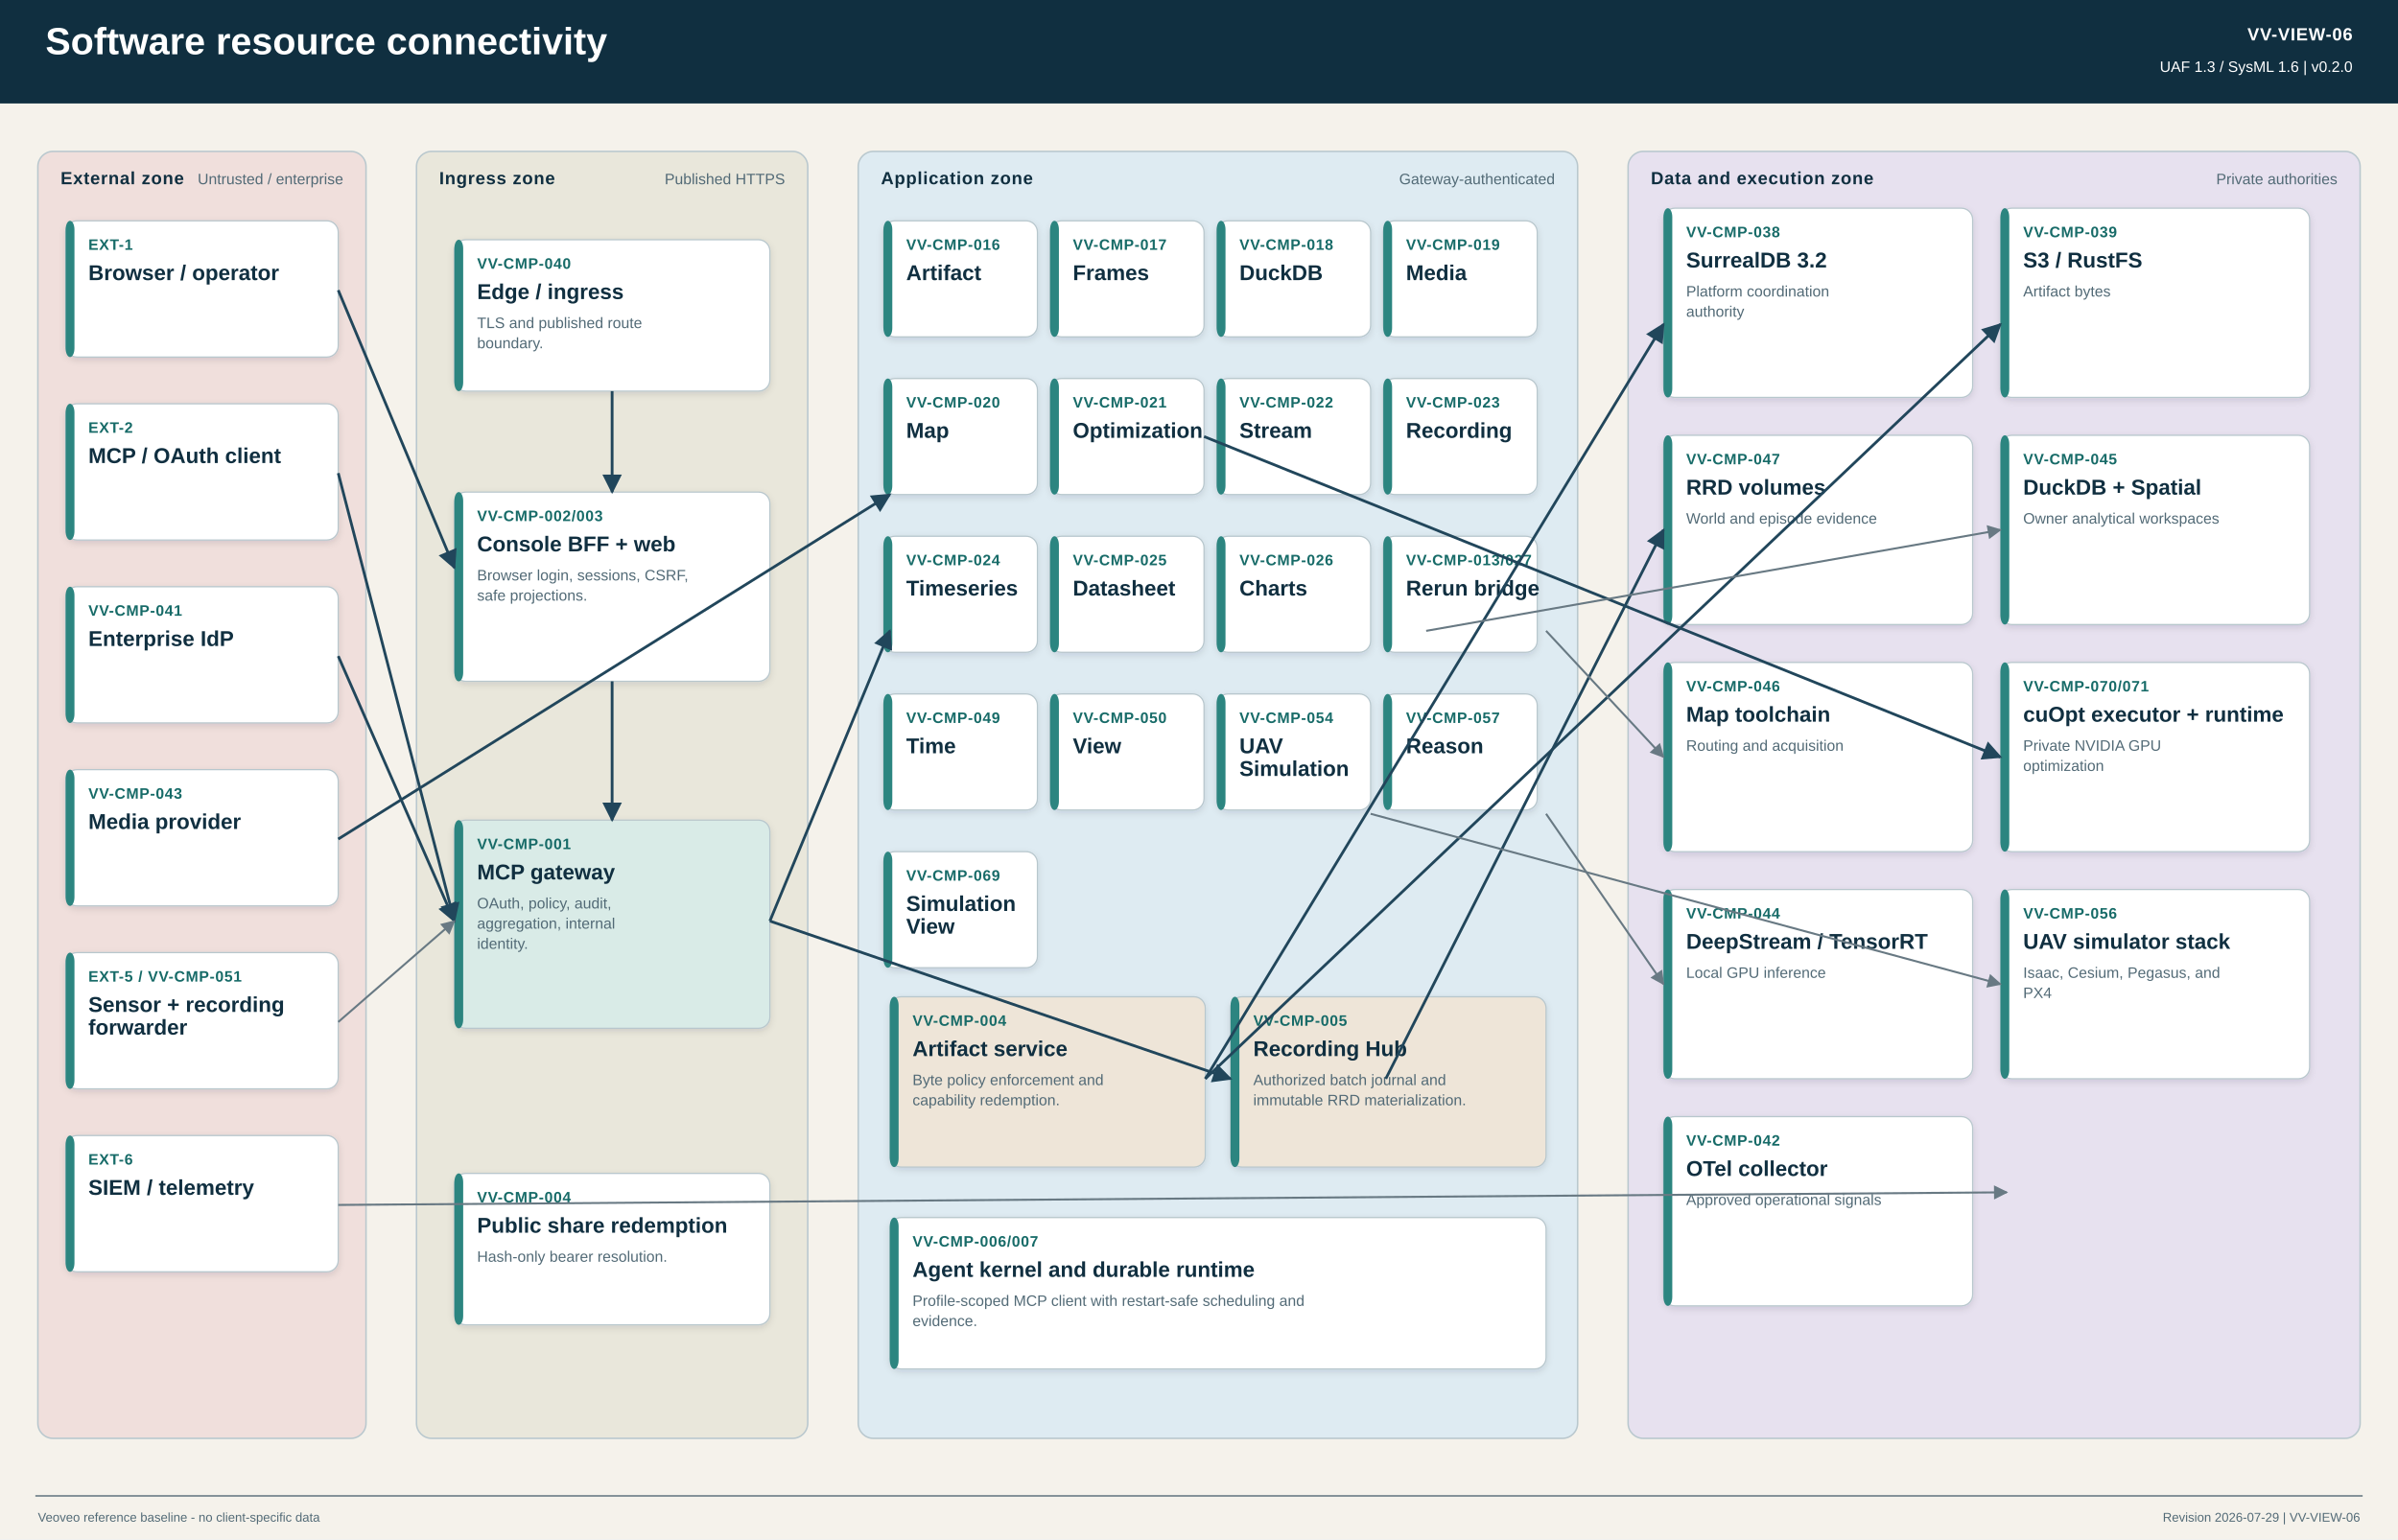
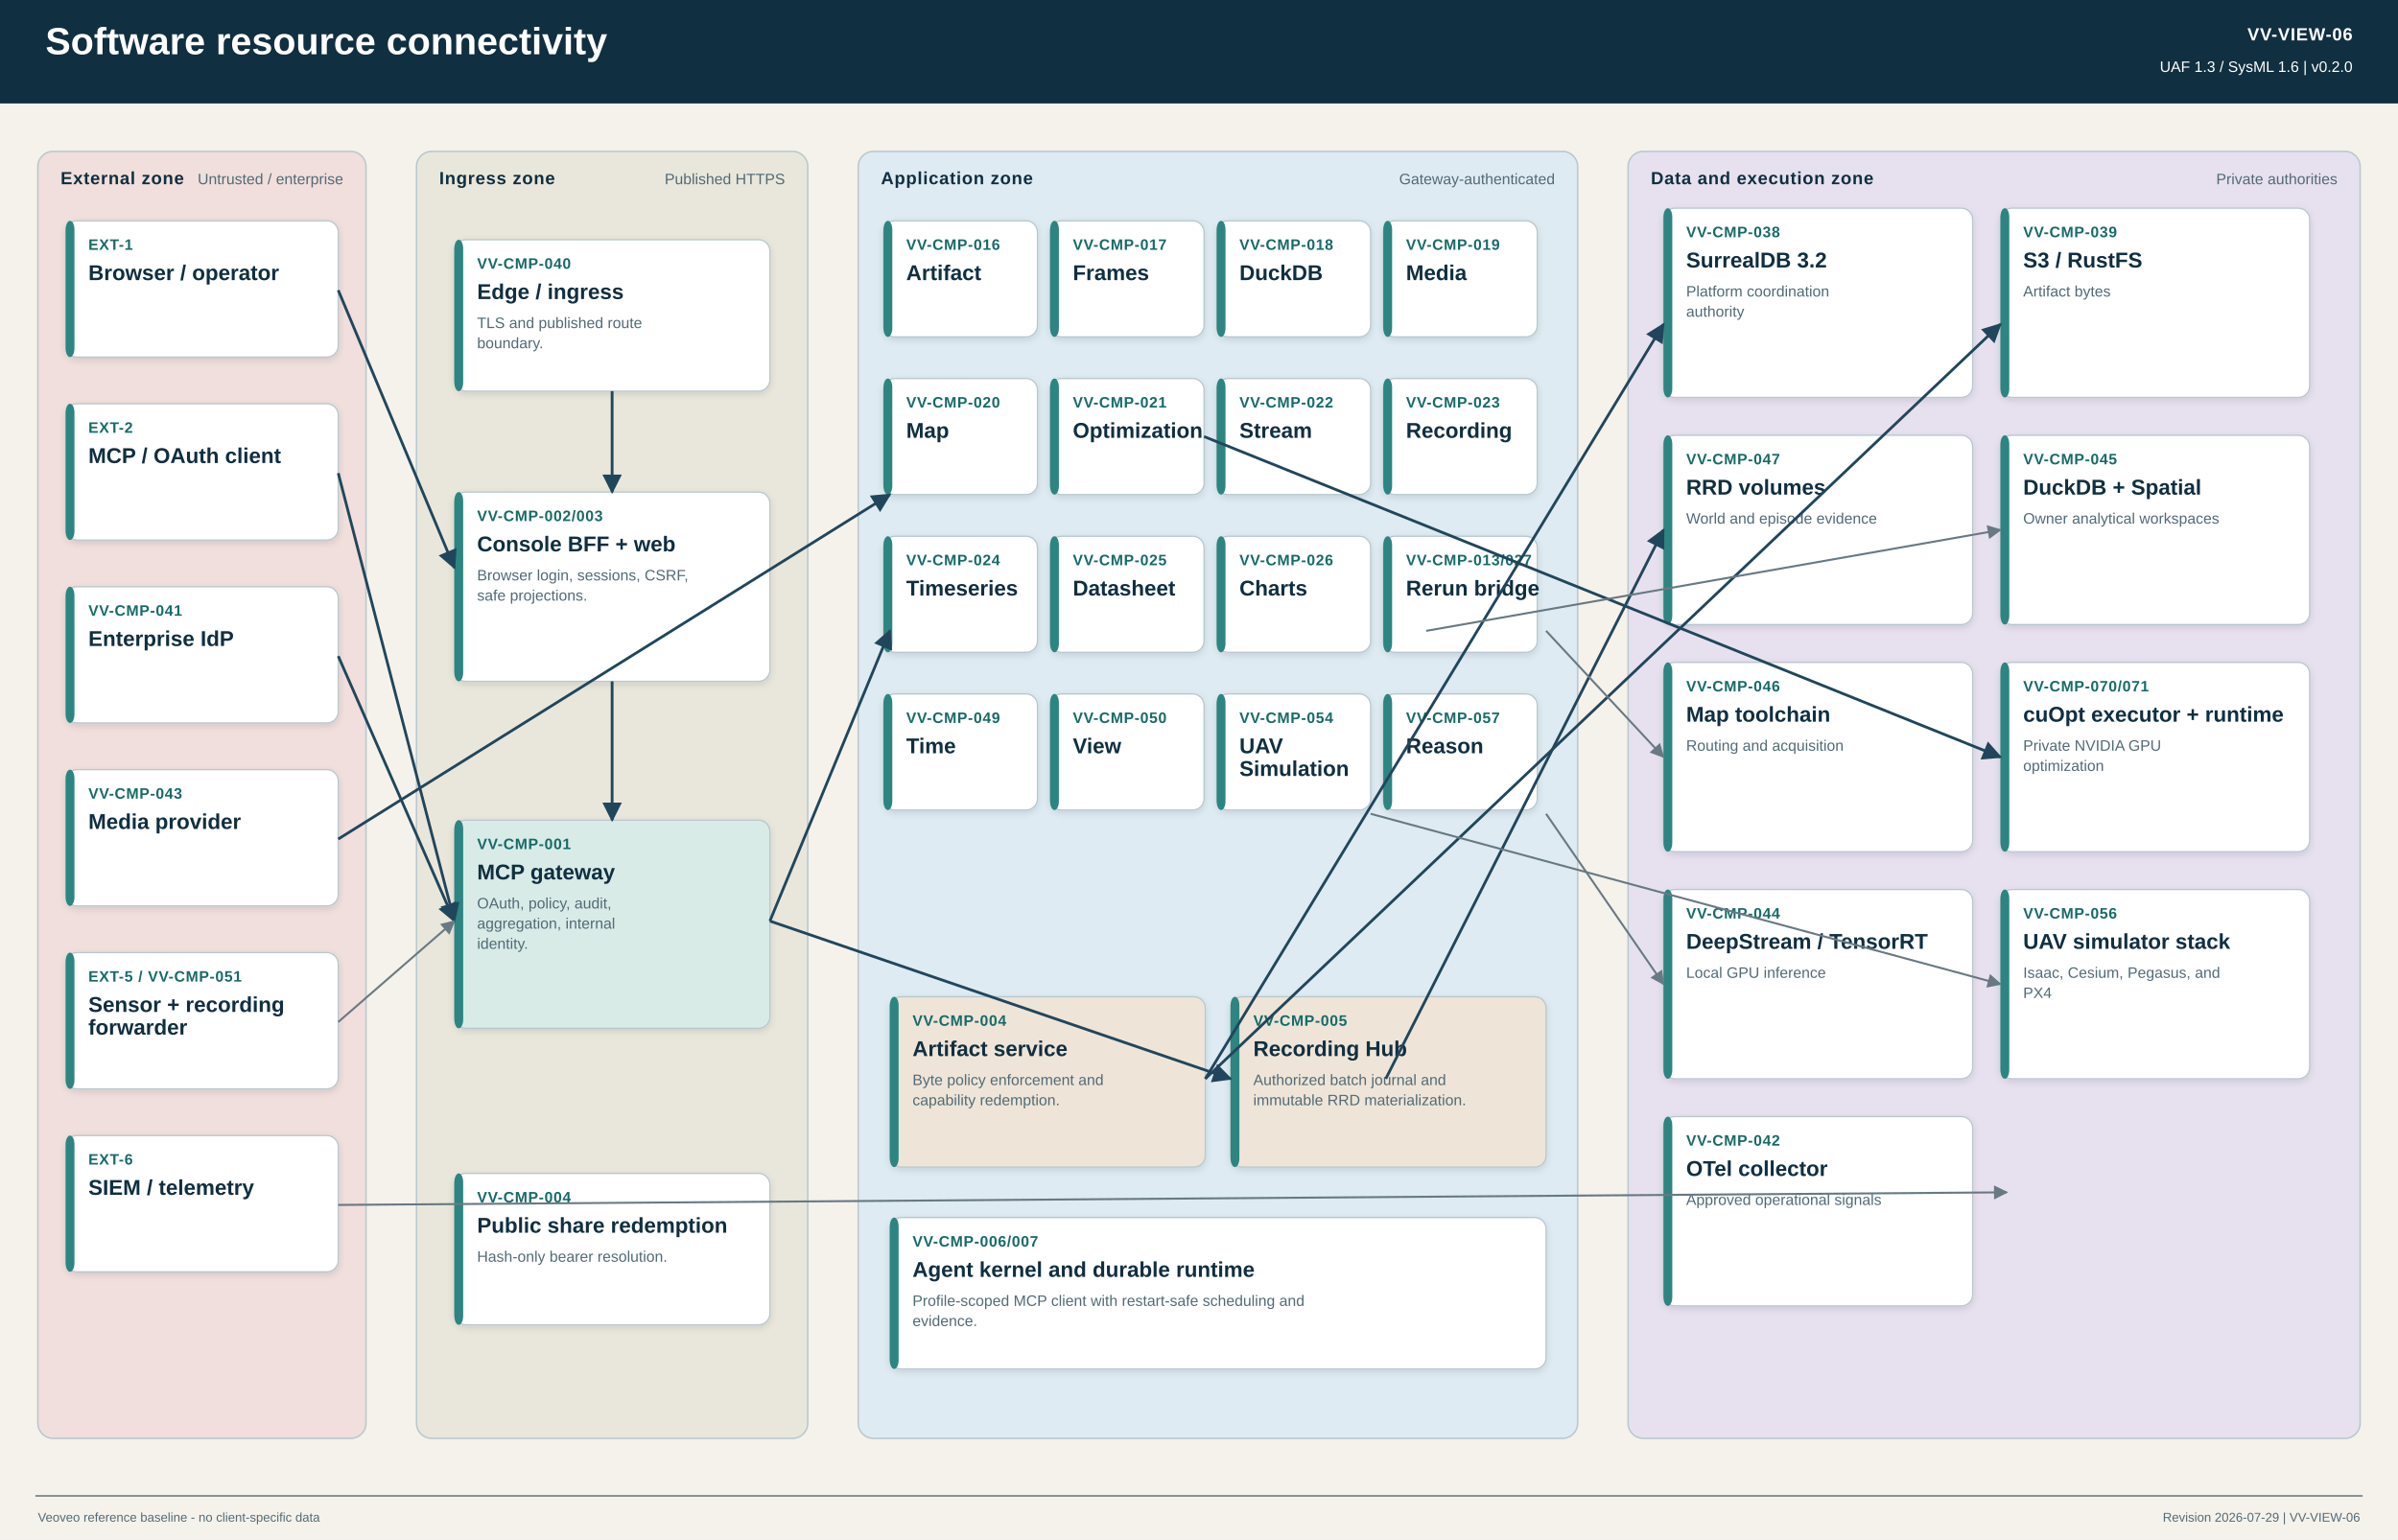
<svg xmlns="http://www.w3.org/2000/svg" viewBox="0 0 1900 1220" width="1900" height="1220" role="img" aria-labelledby="title desc">
  <defs>
    <marker id="arrow" viewBox="0 0 10 10" refX="9" refY="5" markerWidth="7" markerHeight="7" orient="auto-start-reverse">
      <path d="M 0 0 L 10 5 L 0 10 z" fill="#21465b" />
    </marker>
    <marker id="arrow-muted" viewBox="0 0 10 10" refX="9" refY="5" markerWidth="7" markerHeight="7" orient="auto-start-reverse">
      <path d="M 0 0 L 10 5 L 0 10 z" fill="#687983" />
    </marker>
    <filter id="shadow" x="-10%" y="-10%" width="120%" height="130%">
      <feDropShadow dx="0" dy="2" stdDeviation="3" flood-color="#0b2534" flood-opacity="0.12" />
    </filter>
  </defs>
  <style>
.title{font:700 30px Arial,Helvetica,sans-serif;fill:#102f40}.subtitle{font:400 15px Arial,Helvetica,sans-serif;fill:#4d626d}.label{font:700 14px Arial,Helvetica,sans-serif;fill:#102f40;letter-spacing:.04em}.node-title{font:700 17px Arial,Helvetica,sans-serif;fill:#102f40}.node-id{font:700 12px Arial,Helvetica,sans-serif;fill:#176b68;letter-spacing:.04em}.body{font:400 14px Arial,Helvetica,sans-serif;fill:#2d4653}.small{font:400 12px Arial,Helvetica,sans-serif;fill:#526a76}.tiny{font:400 10px Arial,Helvetica,sans-serif;fill:#526a76}.inverse{fill:#ffffff}.edge{stroke:#21465b;stroke-width:2.2;fill:none;marker-end:url(#arrow)}.edge-muted{stroke:#687983;stroke-width:1.6;fill:none;marker-end:url(#arrow-muted)}.edge-dash{stroke:#687983;stroke-width:1.5;stroke-dasharray:7 6;fill:none;marker-end:url(#arrow-muted)}
</style>
  <rect x="0" y="0" width="1900" height="1220" rx="0" fill="#f5f2eb" stroke="none" stroke-width="1" opacity="1" />
  <rect x="0" y="0" width="1900" height="82" rx="0" fill="#102f40" stroke="none" stroke-width="1" opacity="1" />
  <text x="36" y="43" class="title inverse" text-anchor="start">Software resource connectivity</text>
  <text x="1864" y="32" class="label inverse" text-anchor="end">VV-VIEW-06</text>
  <text x="1864" y="57" class="small inverse" text-anchor="end">UAF 1.3 / SysML 1.6 | v0.2.0</text>
  <rect x="30" y="120" width="260" height="1020" rx="12" fill="#f0dfdc" stroke="#b9c8ce" stroke-width="1.2" opacity="1" />
  <text x="48" y="146" class="label" text-anchor="start">External zone</text>
  <text x="272" y="146" class="small" text-anchor="end">Untrusted / enterprise</text>
  <rect x="52" y="175" width="216" height="108" rx="9" fill="#ffffff" stroke="#b8c7cd" stroke-width="1" opacity="1" filter="url(#shadow)" />
  <rect x="52" y="175" width="7" height="108" rx="7" fill="#2c8580" stroke="none" stroke-width="1" opacity="1" />
  <text x="70" y="198" class="node-id" text-anchor="start">EXT-1</text>
  <text x="70" y="222" class="node-title" text-anchor="start">
    <tspan x="70" dy="0">Browser / operator</tspan>
  </text>
  <rect x="52" y="320" width="216" height="108" rx="9" fill="#ffffff" stroke="#b8c7cd" stroke-width="1" opacity="1" filter="url(#shadow)" />
  <rect x="52" y="320" width="7" height="108" rx="7" fill="#2c8580" stroke="none" stroke-width="1" opacity="1" />
  <text x="70" y="343" class="node-id" text-anchor="start">EXT-2</text>
  <text x="70" y="367" class="node-title" text-anchor="start">
    <tspan x="70" dy="0">MCP / OAuth client</tspan>
  </text>
  <rect x="52" y="465" width="216" height="108" rx="9" fill="#ffffff" stroke="#b8c7cd" stroke-width="1" opacity="1" filter="url(#shadow)" />
  <rect x="52" y="465" width="7" height="108" rx="7" fill="#2c8580" stroke="none" stroke-width="1" opacity="1" />
  <text x="70" y="488" class="node-id" text-anchor="start">VV-CMP-041</text>
  <text x="70" y="512" class="node-title" text-anchor="start">
    <tspan x="70" dy="0">Enterprise IdP</tspan>
  </text>
  <rect x="52" y="610" width="216" height="108" rx="9" fill="#ffffff" stroke="#b8c7cd" stroke-width="1" opacity="1" filter="url(#shadow)" />
  <rect x="52" y="610" width="7" height="108" rx="7" fill="#2c8580" stroke="none" stroke-width="1" opacity="1" />
  <text x="70" y="633" class="node-id" text-anchor="start">VV-CMP-043</text>
  <text x="70" y="657" class="node-title" text-anchor="start">
    <tspan x="70" dy="0">Media provider</tspan>
  </text>
  <rect x="52" y="755" width="216" height="108" rx="9" fill="#ffffff" stroke="#b8c7cd" stroke-width="1" opacity="1" filter="url(#shadow)" />
  <rect x="52" y="755" width="7" height="108" rx="7" fill="#2c8580" stroke="none" stroke-width="1" opacity="1" />
  <text x="70" y="778" class="node-id" text-anchor="start">EXT-5 / VV-CMP-051</text>
  <text x="70" y="802" class="node-title" text-anchor="start">
    <tspan x="70" dy="0">Sensor + recording</tspan>
    <tspan x="70" dy="18">forwarder</tspan>
  </text>
  <rect x="52" y="900" width="216" height="108" rx="9" fill="#ffffff" stroke="#b8c7cd" stroke-width="1" opacity="1" filter="url(#shadow)" />
  <rect x="52" y="900" width="7" height="108" rx="7" fill="#2c8580" stroke="none" stroke-width="1" opacity="1" />
  <text x="70" y="923" class="node-id" text-anchor="start">EXT-6</text>
  <text x="70" y="947" class="node-title" text-anchor="start">
    <tspan x="70" dy="0">SIEM / telemetry</tspan>
  </text>
  <rect x="330" y="120" width="310" height="1020" rx="12" fill="#e9e7db" stroke="#b9c8ce" stroke-width="1.2" opacity="1" />
  <text x="348" y="146" class="label" text-anchor="start">Ingress zone</text>
  <text x="622" y="146" class="small" text-anchor="end">Published HTTPS</text>
  <rect x="360" y="190" width="250" height="120" rx="9" fill="#ffffff" stroke="#b8c7cd" stroke-width="1" opacity="1" filter="url(#shadow)" />
  <rect x="360" y="190" width="7" height="120" rx="7" fill="#2c8580" stroke="none" stroke-width="1" opacity="1" />
  <text x="378" y="213" class="node-id" text-anchor="start">VV-CMP-040</text>
  <text x="378" y="237" class="node-title" text-anchor="start">
    <tspan x="378" dy="0">Edge / ingress</tspan>
  </text>
  <text x="378" y="260" class="small" text-anchor="start">
    <tspan x="378" dy="0">TLS and published route</tspan>
    <tspan x="378" dy="16">boundary.</tspan>
  </text>
  <rect x="360" y="390" width="250" height="150" rx="9" fill="#ffffff" stroke="#b8c7cd" stroke-width="1" opacity="1" filter="url(#shadow)" />
  <rect x="360" y="390" width="7" height="150" rx="7" fill="#2c8580" stroke="none" stroke-width="1" opacity="1" />
  <text x="378" y="413" class="node-id" text-anchor="start">VV-CMP-002/003</text>
  <text x="378" y="437" class="node-title" text-anchor="start">
    <tspan x="378" dy="0">Console BFF + web</tspan>
  </text>
  <text x="378" y="460" class="small" text-anchor="start">
    <tspan x="378" dy="0">Browser login, sessions, CSRF,</tspan>
    <tspan x="378" dy="16">safe projections.</tspan>
  </text>
  <rect x="360" y="650" width="250" height="165" rx="9" fill="#d9ebe7" stroke="#b8c7cd" stroke-width="1" opacity="1" filter="url(#shadow)" />
  <rect x="360" y="650" width="7" height="165" rx="7" fill="#2c8580" stroke="none" stroke-width="1" opacity="1" />
  <text x="378" y="673" class="node-id" text-anchor="start">VV-CMP-001</text>
  <text x="378" y="697" class="node-title" text-anchor="start">
    <tspan x="378" dy="0">MCP gateway</tspan>
  </text>
  <text x="378" y="720" class="small" text-anchor="start">
    <tspan x="378" dy="0">OAuth, policy, audit,</tspan>
    <tspan x="378" dy="16">aggregation, internal</tspan>
    <tspan x="378" dy="16">identity.</tspan>
  </text>
  <rect x="360" y="930" width="250" height="120" rx="9" fill="#ffffff" stroke="#b8c7cd" stroke-width="1" opacity="1" filter="url(#shadow)" />
  <rect x="360" y="930" width="7" height="120" rx="7" fill="#2c8580" stroke="none" stroke-width="1" opacity="1" />
  <text x="378" y="953" class="node-id" text-anchor="start">VV-CMP-004</text>
  <text x="378" y="977" class="node-title" text-anchor="start">
    <tspan x="378" dy="0">Public share redemption</tspan>
  </text>
  <text x="378" y="1000" class="small" text-anchor="start">
    <tspan x="378" dy="0">Hash-only bearer resolution.</tspan>
  </text>
  <rect x="680" y="120" width="570" height="1020" rx="12" fill="#deebf2" stroke="#b9c8ce" stroke-width="1.2" opacity="1" />
  <text x="698" y="146" class="label" text-anchor="start">Application zone</text>
  <text x="1232" y="146" class="small" text-anchor="end">Gateway-authenticated</text>
  <rect x="700" y="175" width="122" height="92" rx="9" fill="#ffffff" stroke="#b8c7cd" stroke-width="1" opacity="1" filter="url(#shadow)" />
  <rect x="700" y="175" width="7" height="92" rx="7" fill="#2c8580" stroke="none" stroke-width="1" opacity="1" />
  <text x="718" y="198" class="node-id" text-anchor="start">VV-CMP-016</text>
  <text x="718" y="222" class="node-title" text-anchor="start">
    <tspan x="718" dy="0">Artifact</tspan>
  </text>
  <rect x="832" y="175" width="122" height="92" rx="9" fill="#ffffff" stroke="#b8c7cd" stroke-width="1" opacity="1" filter="url(#shadow)" />
  <rect x="832" y="175" width="7" height="92" rx="7" fill="#2c8580" stroke="none" stroke-width="1" opacity="1" />
  <text x="850" y="198" class="node-id" text-anchor="start">VV-CMP-017</text>
  <text x="850" y="222" class="node-title" text-anchor="start">
    <tspan x="850" dy="0">Frames</tspan>
  </text>
  <rect x="964" y="175" width="122" height="92" rx="9" fill="#ffffff" stroke="#b8c7cd" stroke-width="1" opacity="1" filter="url(#shadow)" />
  <rect x="964" y="175" width="7" height="92" rx="7" fill="#2c8580" stroke="none" stroke-width="1" opacity="1" />
  <text x="982" y="198" class="node-id" text-anchor="start">VV-CMP-018</text>
  <text x="982" y="222" class="node-title" text-anchor="start">
    <tspan x="982" dy="0">DuckDB</tspan>
  </text>
  <rect x="1096" y="175" width="122" height="92" rx="9" fill="#ffffff" stroke="#b8c7cd" stroke-width="1" opacity="1" filter="url(#shadow)" />
  <rect x="1096" y="175" width="7" height="92" rx="7" fill="#2c8580" stroke="none" stroke-width="1" opacity="1" />
  <text x="1114" y="198" class="node-id" text-anchor="start">VV-CMP-019</text>
  <text x="1114" y="222" class="node-title" text-anchor="start">
    <tspan x="1114" dy="0">Media</tspan>
  </text>
  <rect x="700" y="300" width="122" height="92" rx="9" fill="#ffffff" stroke="#b8c7cd" stroke-width="1" opacity="1" filter="url(#shadow)" />
  <rect x="700" y="300" width="7" height="92" rx="7" fill="#2c8580" stroke="none" stroke-width="1" opacity="1" />
  <text x="718" y="323" class="node-id" text-anchor="start">VV-CMP-020</text>
  <text x="718" y="347" class="node-title" text-anchor="start">
    <tspan x="718" dy="0">Map</tspan>
  </text>
  <rect x="832" y="300" width="122" height="92" rx="9" fill="#ffffff" stroke="#b8c7cd" stroke-width="1" opacity="1" filter="url(#shadow)" />
  <rect x="832" y="300" width="7" height="92" rx="7" fill="#2c8580" stroke="none" stroke-width="1" opacity="1" />
  <text x="850" y="323" class="node-id" text-anchor="start">VV-CMP-021</text>
  <text x="850" y="347" class="node-title" text-anchor="start">
    <tspan x="850" dy="0">Optimization</tspan>
  </text>
  <rect x="964" y="300" width="122" height="92" rx="9" fill="#ffffff" stroke="#b8c7cd" stroke-width="1" opacity="1" filter="url(#shadow)" />
  <rect x="964" y="300" width="7" height="92" rx="7" fill="#2c8580" stroke="none" stroke-width="1" opacity="1" />
  <text x="982" y="323" class="node-id" text-anchor="start">VV-CMP-022</text>
  <text x="982" y="347" class="node-title" text-anchor="start">
    <tspan x="982" dy="0">Stream</tspan>
  </text>
  <rect x="1096" y="300" width="122" height="92" rx="9" fill="#ffffff" stroke="#b8c7cd" stroke-width="1" opacity="1" filter="url(#shadow)" />
  <rect x="1096" y="300" width="7" height="92" rx="7" fill="#2c8580" stroke="none" stroke-width="1" opacity="1" />
  <text x="1114" y="323" class="node-id" text-anchor="start">VV-CMP-023</text>
  <text x="1114" y="347" class="node-title" text-anchor="start">
    <tspan x="1114" dy="0">Recording</tspan>
  </text>
  <rect x="700" y="425" width="122" height="92" rx="9" fill="#ffffff" stroke="#b8c7cd" stroke-width="1" opacity="1" filter="url(#shadow)" />
  <rect x="700" y="425" width="7" height="92" rx="7" fill="#2c8580" stroke="none" stroke-width="1" opacity="1" />
  <text x="718" y="448" class="node-id" text-anchor="start">VV-CMP-024</text>
  <text x="718" y="472" class="node-title" text-anchor="start">
    <tspan x="718" dy="0">Timeseries</tspan>
  </text>
  <rect x="832" y="425" width="122" height="92" rx="9" fill="#ffffff" stroke="#b8c7cd" stroke-width="1" opacity="1" filter="url(#shadow)" />
  <rect x="832" y="425" width="7" height="92" rx="7" fill="#2c8580" stroke="none" stroke-width="1" opacity="1" />
  <text x="850" y="448" class="node-id" text-anchor="start">VV-CMP-025</text>
  <text x="850" y="472" class="node-title" text-anchor="start">
    <tspan x="850" dy="0">Datasheet</tspan>
  </text>
  <rect x="964" y="425" width="122" height="92" rx="9" fill="#ffffff" stroke="#b8c7cd" stroke-width="1" opacity="1" filter="url(#shadow)" />
  <rect x="964" y="425" width="7" height="92" rx="7" fill="#2c8580" stroke="none" stroke-width="1" opacity="1" />
  <text x="982" y="448" class="node-id" text-anchor="start">VV-CMP-026</text>
  <text x="982" y="472" class="node-title" text-anchor="start">
    <tspan x="982" dy="0">Charts</tspan>
  </text>
  <rect x="1096" y="425" width="122" height="92" rx="9" fill="#ffffff" stroke="#b8c7cd" stroke-width="1" opacity="1" filter="url(#shadow)" />
  <rect x="1096" y="425" width="7" height="92" rx="7" fill="#2c8580" stroke="none" stroke-width="1" opacity="1" />
  <text x="1114" y="448" class="node-id" text-anchor="start">VV-CMP-013/027</text>
  <text x="1114" y="472" class="node-title" text-anchor="start">
    <tspan x="1114" dy="0">Rerun bridge</tspan>
  </text>
  <rect x="700" y="550" width="122" height="92" rx="9" fill="#ffffff" stroke="#b8c7cd" stroke-width="1" opacity="1" filter="url(#shadow)" />
  <rect x="700" y="550" width="7" height="92" rx="7" fill="#2c8580" stroke="none" stroke-width="1" opacity="1" />
  <text x="718" y="573" class="node-id" text-anchor="start">VV-CMP-049</text>
  <text x="718" y="597" class="node-title" text-anchor="start">
    <tspan x="718" dy="0">Time</tspan>
  </text>
  <rect x="832" y="550" width="122" height="92" rx="9" fill="#ffffff" stroke="#b8c7cd" stroke-width="1" opacity="1" filter="url(#shadow)" />
  <rect x="832" y="550" width="7" height="92" rx="7" fill="#2c8580" stroke="none" stroke-width="1" opacity="1" />
  <text x="850" y="573" class="node-id" text-anchor="start">VV-CMP-050</text>
  <text x="850" y="597" class="node-title" text-anchor="start">
    <tspan x="850" dy="0">View</tspan>
  </text>
  <rect x="964" y="550" width="122" height="92" rx="9" fill="#ffffff" stroke="#b8c7cd" stroke-width="1" opacity="1" filter="url(#shadow)" />
  <rect x="964" y="550" width="7" height="92" rx="7" fill="#2c8580" stroke="none" stroke-width="1" opacity="1" />
  <text x="982" y="573" class="node-id" text-anchor="start">VV-CMP-054</text>
  <text x="982" y="597" class="node-title" text-anchor="start">
    <tspan x="982" dy="0">UAV</tspan>
    <tspan x="982" dy="18">Simulation</tspan>
  </text>
  <rect x="1096" y="550" width="122" height="92" rx="9" fill="#ffffff" stroke="#b8c7cd" stroke-width="1" opacity="1" filter="url(#shadow)" />
  <rect x="1096" y="550" width="7" height="92" rx="7" fill="#2c8580" stroke="none" stroke-width="1" opacity="1" />
  <text x="1114" y="573" class="node-id" text-anchor="start">VV-CMP-057</text>
  <text x="1114" y="597" class="node-title" text-anchor="start">
    <tspan x="1114" dy="0">Reason</tspan>
  </text>
-   <rect x="700" y="675" width="122" height="92" rx="9" fill="#ffffff" stroke="#b8c7cd" stroke-width="1" opacity="1" filter="url(#shadow)" />
-   <rect x="700" y="675" width="7" height="92" rx="7" fill="#2c8580" stroke="none" stroke-width="1" opacity="1" />
-   <text x="718" y="698" class="node-id" text-anchor="start">VV-CMP-069</text>
-   <text x="718" y="722" class="node-title" text-anchor="start">
-     <tspan x="718" dy="0">Simulation</tspan>
-     <tspan x="718" dy="18">View</tspan>
-   </text>
  <rect x="705" y="790" width="250" height="135" rx="9" fill="#eee5d8" stroke="#b8c7cd" stroke-width="1" opacity="1" filter="url(#shadow)" />
  <rect x="705" y="790" width="7" height="135" rx="7" fill="#2c8580" stroke="none" stroke-width="1" opacity="1" />
  <text x="723" y="813" class="node-id" text-anchor="start">VV-CMP-004</text>
  <text x="723" y="837" class="node-title" text-anchor="start">
    <tspan x="723" dy="0">Artifact service</tspan>
  </text>
  <text x="723" y="860" class="small" text-anchor="start">
    <tspan x="723" dy="0">Byte policy enforcement and</tspan>
    <tspan x="723" dy="16">capability redemption.</tspan>
  </text>
  <rect x="975" y="790" width="250" height="135" rx="9" fill="#eee5d8" stroke="#b8c7cd" stroke-width="1" opacity="1" filter="url(#shadow)" />
  <rect x="975" y="790" width="7" height="135" rx="7" fill="#2c8580" stroke="none" stroke-width="1" opacity="1" />
  <text x="993" y="813" class="node-id" text-anchor="start">VV-CMP-005</text>
  <text x="993" y="837" class="node-title" text-anchor="start">
    <tspan x="993" dy="0">Recording Hub</tspan>
  </text>
  <text x="993" y="860" class="small" text-anchor="start">
    <tspan x="993" dy="0">Authorized batch journal and</tspan>
    <tspan x="993" dy="16">immutable RRD materialization.</tspan>
  </text>
  <rect x="705" y="965" width="520" height="120" rx="9" fill="#ffffff" stroke="#b8c7cd" stroke-width="1" opacity="1" filter="url(#shadow)" />
  <rect x="705" y="965" width="7" height="120" rx="7" fill="#2c8580" stroke="none" stroke-width="1" opacity="1" />
  <text x="723" y="988" class="node-id" text-anchor="start">VV-CMP-006/007</text>
  <text x="723" y="1012" class="node-title" text-anchor="start">
    <tspan x="723" dy="0">Agent kernel and durable runtime</tspan>
  </text>
  <text x="723" y="1035" class="small" text-anchor="start">
    <tspan x="723" dy="0">Profile-scoped MCP client with restart-safe scheduling and</tspan>
    <tspan x="723" dy="16">evidence.</tspan>
  </text>
  <rect x="1290" y="120" width="580" height="1020" rx="12" fill="#e7e1ef" stroke="#b9c8ce" stroke-width="1.2" opacity="1" />
  <text x="1308" y="146" class="label" text-anchor="start">Data and execution zone</text>
  <text x="1852" y="146" class="small" text-anchor="end">Private authorities</text>
  <rect x="1318" y="165" width="245" height="150" rx="9" fill="#ffffff" stroke="#b8c7cd" stroke-width="1" opacity="1" filter="url(#shadow)" />
  <rect x="1318" y="165" width="7" height="150" rx="7" fill="#2c8580" stroke="none" stroke-width="1" opacity="1" />
  <text x="1336" y="188" class="node-id" text-anchor="start">VV-CMP-038</text>
  <text x="1336" y="212" class="node-title" text-anchor="start">
    <tspan x="1336" dy="0">SurrealDB 3.2</tspan>
  </text>
  <text x="1336" y="235" class="small" text-anchor="start">
    <tspan x="1336" dy="0">Platform coordination</tspan>
    <tspan x="1336" dy="16">authority</tspan>
  </text>
  <rect x="1585" y="165" width="245" height="150" rx="9" fill="#ffffff" stroke="#b8c7cd" stroke-width="1" opacity="1" filter="url(#shadow)" />
  <rect x="1585" y="165" width="7" height="150" rx="7" fill="#2c8580" stroke="none" stroke-width="1" opacity="1" />
  <text x="1603" y="188" class="node-id" text-anchor="start">VV-CMP-039</text>
  <text x="1603" y="212" class="node-title" text-anchor="start">
    <tspan x="1603" dy="0">S3 / RustFS</tspan>
  </text>
  <text x="1603" y="235" class="small" text-anchor="start">
    <tspan x="1603" dy="0">Artifact bytes</tspan>
  </text>
  <rect x="1318" y="345" width="245" height="150" rx="9" fill="#ffffff" stroke="#b8c7cd" stroke-width="1" opacity="1" filter="url(#shadow)" />
  <rect x="1318" y="345" width="7" height="150" rx="7" fill="#2c8580" stroke="none" stroke-width="1" opacity="1" />
  <text x="1336" y="368" class="node-id" text-anchor="start">VV-CMP-047</text>
  <text x="1336" y="392" class="node-title" text-anchor="start">
    <tspan x="1336" dy="0">RRD volumes</tspan>
  </text>
  <text x="1336" y="415" class="small" text-anchor="start">
    <tspan x="1336" dy="0">World and episode evidence</tspan>
  </text>
  <rect x="1585" y="345" width="245" height="150" rx="9" fill="#ffffff" stroke="#b8c7cd" stroke-width="1" opacity="1" filter="url(#shadow)" />
  <rect x="1585" y="345" width="7" height="150" rx="7" fill="#2c8580" stroke="none" stroke-width="1" opacity="1" />
  <text x="1603" y="368" class="node-id" text-anchor="start">VV-CMP-045</text>
  <text x="1603" y="392" class="node-title" text-anchor="start">
    <tspan x="1603" dy="0">DuckDB + Spatial</tspan>
  </text>
  <text x="1603" y="415" class="small" text-anchor="start">
    <tspan x="1603" dy="0">Owner analytical workspaces</tspan>
  </text>
  <rect x="1318" y="525" width="245" height="150" rx="9" fill="#ffffff" stroke="#b8c7cd" stroke-width="1" opacity="1" filter="url(#shadow)" />
  <rect x="1318" y="525" width="7" height="150" rx="7" fill="#2c8580" stroke="none" stroke-width="1" opacity="1" />
  <text x="1336" y="548" class="node-id" text-anchor="start">VV-CMP-046</text>
  <text x="1336" y="572" class="node-title" text-anchor="start">
    <tspan x="1336" dy="0">Map toolchain</tspan>
  </text>
  <text x="1336" y="595" class="small" text-anchor="start">
    <tspan x="1336" dy="0">Routing and acquisition</tspan>
  </text>
  <rect x="1585" y="525" width="245" height="150" rx="9" fill="#ffffff" stroke="#b8c7cd" stroke-width="1" opacity="1" filter="url(#shadow)" />
  <rect x="1585" y="525" width="7" height="150" rx="7" fill="#2c8580" stroke="none" stroke-width="1" opacity="1" />
  <text x="1603" y="548" class="node-id" text-anchor="start">VV-CMP-070/071</text>
  <text x="1603" y="572" class="node-title" text-anchor="start">
    <tspan x="1603" dy="0">cuOpt executor + runtime</tspan>
  </text>
  <text x="1603" y="595" class="small" text-anchor="start">
    <tspan x="1603" dy="0">Private NVIDIA GPU</tspan>
    <tspan x="1603" dy="16">optimization</tspan>
  </text>
  <rect x="1318" y="705" width="245" height="150" rx="9" fill="#ffffff" stroke="#b8c7cd" stroke-width="1" opacity="1" filter="url(#shadow)" />
  <rect x="1318" y="705" width="7" height="150" rx="7" fill="#2c8580" stroke="none" stroke-width="1" opacity="1" />
  <text x="1336" y="728" class="node-id" text-anchor="start">VV-CMP-044</text>
  <text x="1336" y="752" class="node-title" text-anchor="start">
    <tspan x="1336" dy="0">DeepStream / TensorRT</tspan>
  </text>
  <text x="1336" y="775" class="small" text-anchor="start">
    <tspan x="1336" dy="0">Local GPU inference</tspan>
  </text>
  <rect x="1585" y="705" width="245" height="150" rx="9" fill="#ffffff" stroke="#b8c7cd" stroke-width="1" opacity="1" filter="url(#shadow)" />
  <rect x="1585" y="705" width="7" height="150" rx="7" fill="#2c8580" stroke="none" stroke-width="1" opacity="1" />
  <text x="1603" y="728" class="node-id" text-anchor="start">VV-CMP-056</text>
  <text x="1603" y="752" class="node-title" text-anchor="start">
    <tspan x="1603" dy="0">UAV simulator stack</tspan>
  </text>
  <text x="1603" y="775" class="small" text-anchor="start">
    <tspan x="1603" dy="0">Isaac, Cesium, Pegasus, and</tspan>
    <tspan x="1603" dy="16">PX4</tspan>
  </text>
  <rect x="1318" y="885" width="245" height="150" rx="9" fill="#ffffff" stroke="#b8c7cd" stroke-width="1" opacity="1" filter="url(#shadow)" />
  <rect x="1318" y="885" width="7" height="150" rx="7" fill="#2c8580" stroke="none" stroke-width="1" opacity="1" />
  <text x="1336" y="908" class="node-id" text-anchor="start">VV-CMP-042</text>
  <text x="1336" y="932" class="node-title" text-anchor="start">
    <tspan x="1336" dy="0">OTel collector</tspan>
  </text>
  <text x="1336" y="955" class="small" text-anchor="start">
    <tspan x="1336" dy="0">Approved operational signals</tspan>
  </text>
  <path d="M 268 230 L 360 450" class="edge" />
  <path d="M 268 375 L 360 730" class="edge" />
  <path d="M 268 520 L 360 730" class="edge" />
  <path d="M 268 665 L 705 392" class="edge" />
  <path d="M 268 810 L 360 730" class="edge-muted" />
  <path d="M 268 955 L 1590 945" class="edge-muted" />
  <path d="M 485 310 L 485 390" class="edge" />
  <path d="M 485 540 L 485 650" class="edge" />
  <path d="M 610 730 L 705 500" class="edge" />
  <path d="M 610 730 L 975 855" class="edge" />
  <path d="M 955 855 L 1318 257" class="edge" />
  <path d="M 955 855 L 1585 257" class="edge" />
  <path d="M 1098 855 L 1318 420" class="edge" />
  <path d="M 1225 500 L 1318 600" class="edge-muted" />
  <path d="M 954 346 L 1585 600" class="edge" />
  <path d="M 1225 645 L 1318 780" class="edge-muted" />
  <path d="M 1130 500 L 1585 420" class="edge-muted" />
  <path d="M 1086 645 L 1585 780" class="edge-muted" />
  <rect x="28" y="1185" width="1844" height="1.2" rx="0" fill="#687983" stroke="none" stroke-width="1" opacity="1" />
  <text x="30" y="1206" class="tiny" text-anchor="start">Veoveo reference baseline - no client-specific data</text>
  <text x="1870" y="1206" class="tiny" text-anchor="end">Revision 2026-07-29 | VV-VIEW-06</text>
</svg>
